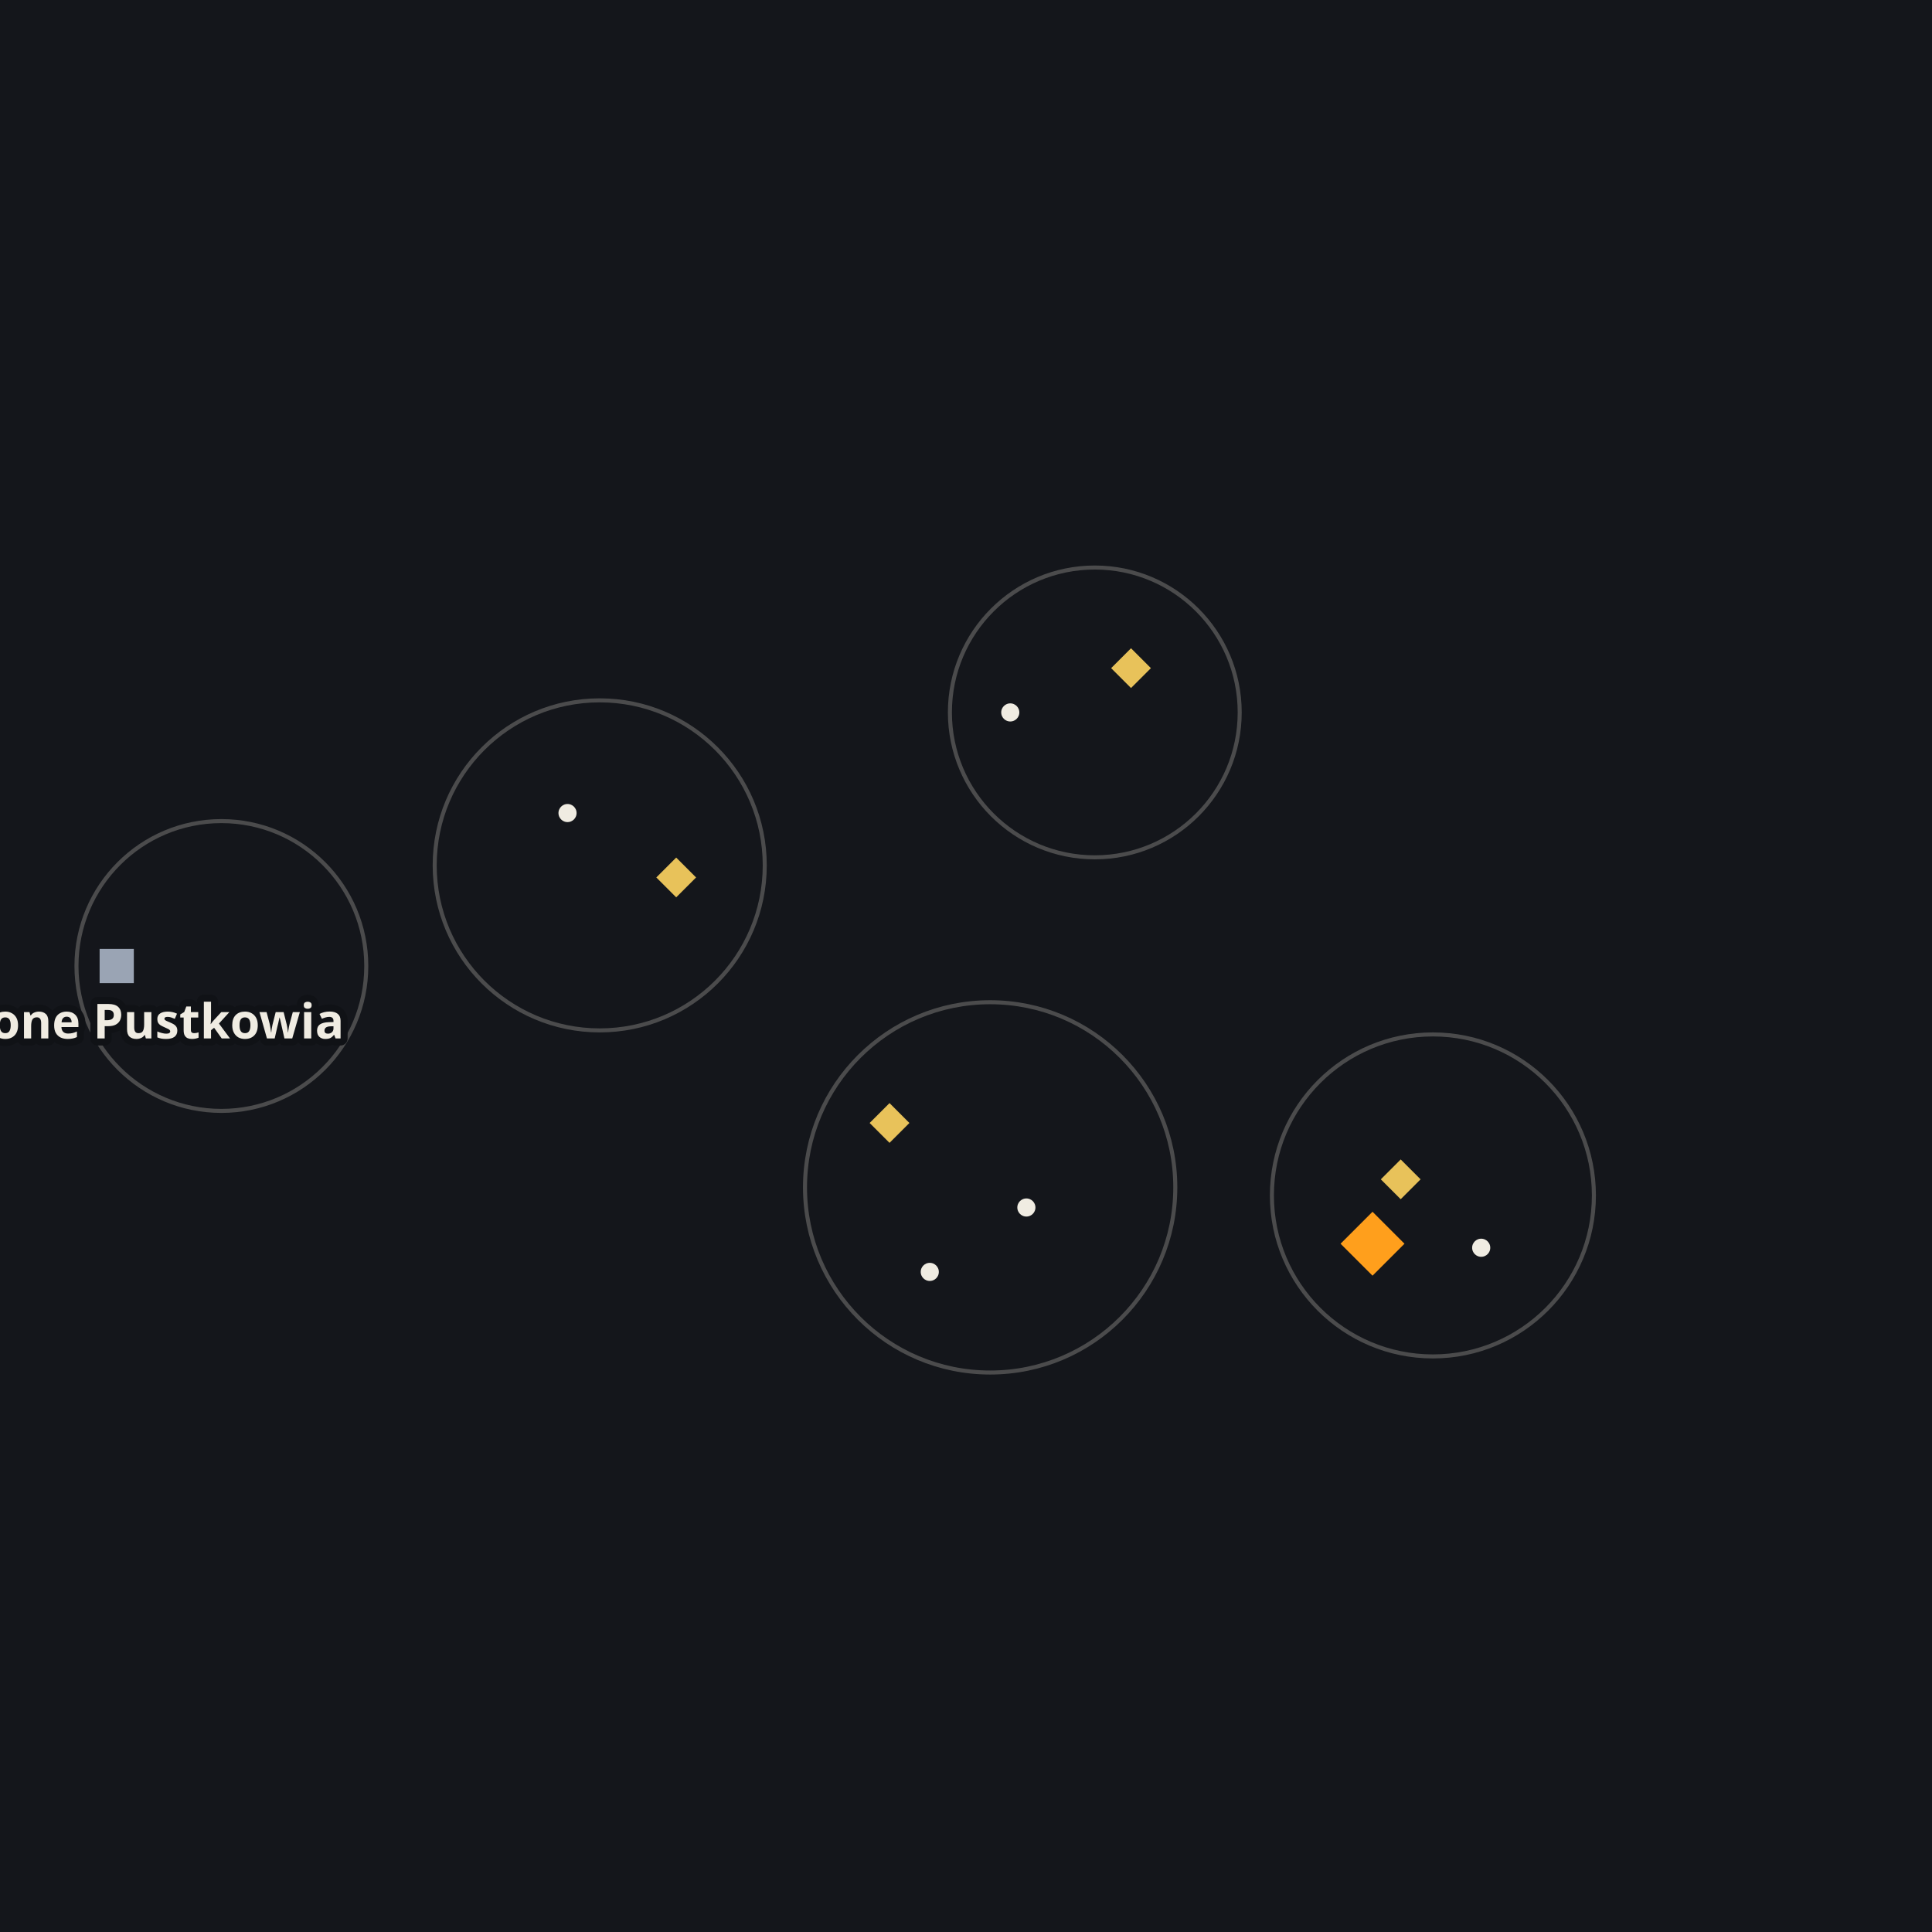
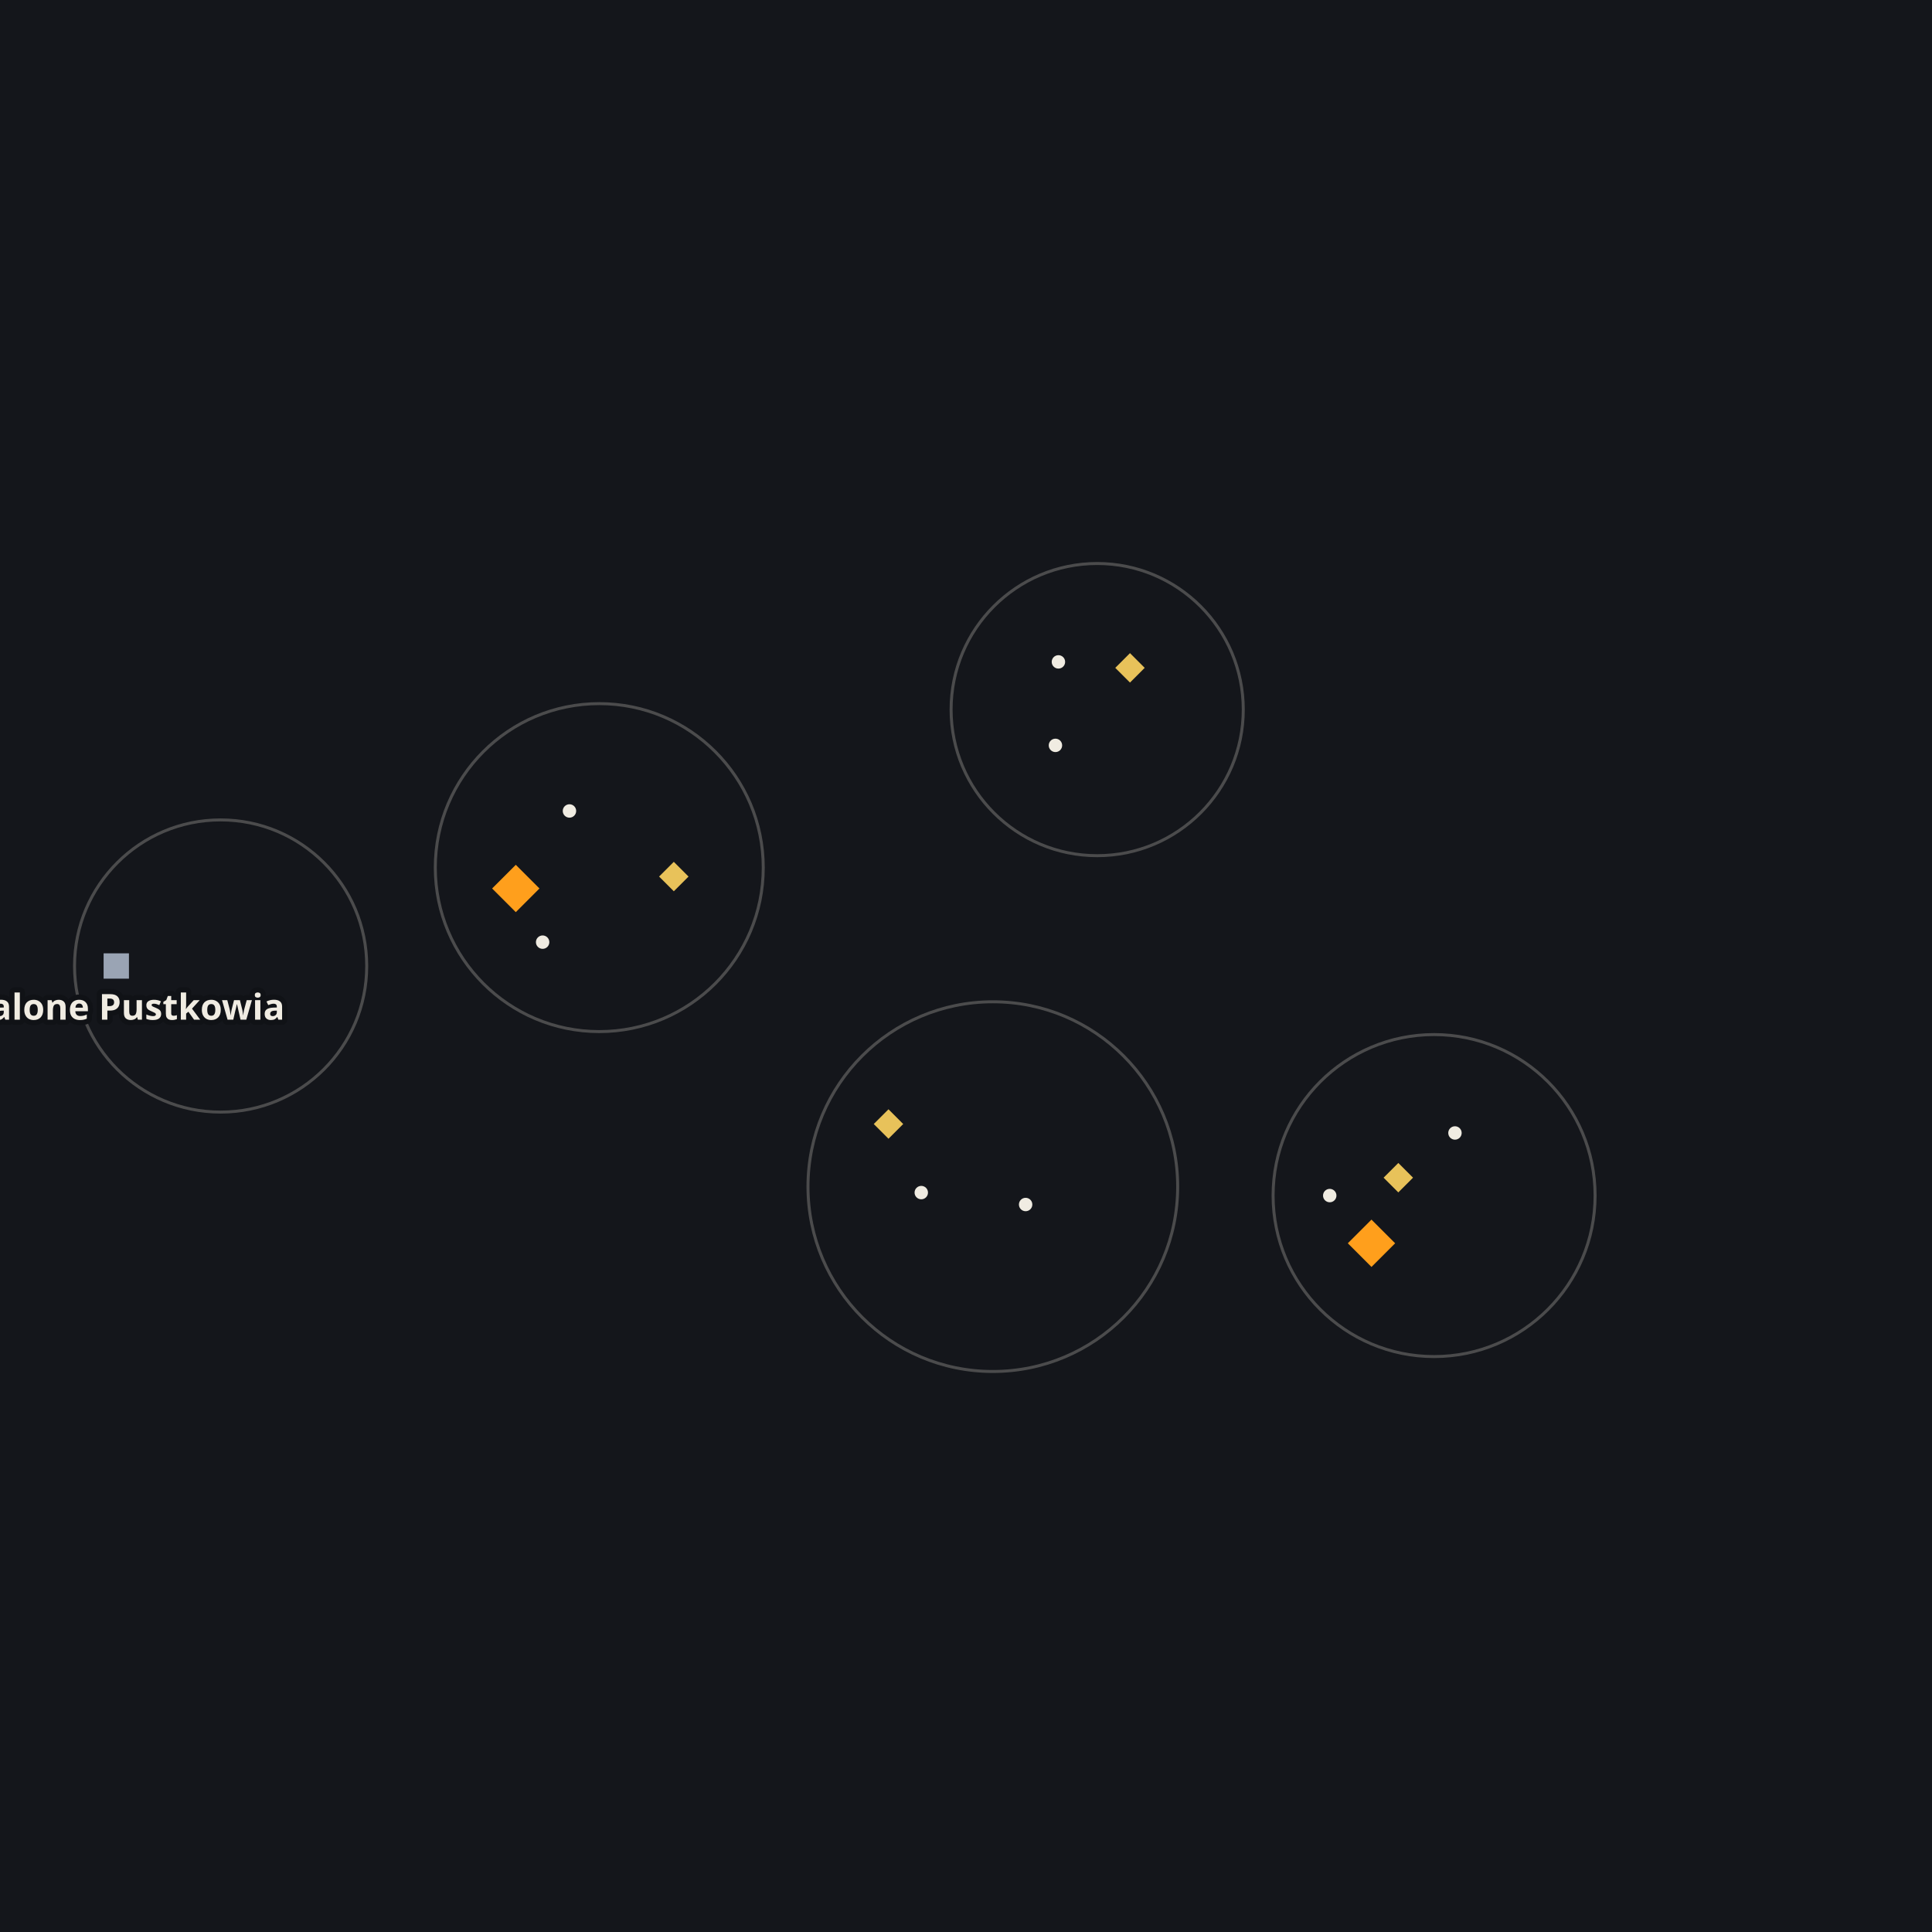
- <svg xmlns="http://www.w3.org/2000/svg" viewBox="-240 -240 480 480" data-map="ashen_mine" class="vw-mapsvg" role="img">
-   <style>svg{font-family:"Alegreya Sans",system-ui,sans-serif}.k{transform:scale(var(--k,0.8))}text[lang="en"]{display:none}.m-shade{fill:var(--vw-map-shade,#14161B);opacity:var(--vw-map-shade-o,.42)}.m-water{fill:var(--vw-map-water,#3A6FA8)}.m-stream{fill:none;stroke:var(--vw-map-water,#3A6FA8);stroke-linecap:round;stroke-linejoin:round}.m-road{fill:none;stroke:var(--vw-map-path,#9A8A68);stroke-linecap:round;stroke-linejoin:round;opacity:.85}.m-floor{fill:var(--vw-map-floor,#5A5650)}.m-corr{fill:none;stroke:var(--vw-map-floor,#5A5650);stroke-linecap:round}.m-area{fill:var(--vw-map-area,rgba(240,236,226,.07));stroke:var(--vw-map-area-line,rgba(240,236,226,.5));stroke-width:1.5px;vector-effect:non-scaling-stroke;stroke-dasharray:6 4}.m-room{fill:none;stroke:rgba(240,236,226,.25);stroke-width:1px;vector-effect:non-scaling-stroke}.m-gather{fill:none;stroke-width:1px;vector-effect:non-scaling-stroke;stroke-dasharray:3 5;opacity:.7}.m-vein{stroke:#E8C25A;fill:#E8C25A}.m-bush{stroke:#6FCF5A;fill:#6FCF5A}.m-fishing{stroke:#5AA8E8;fill:#5AA8E8}.m-gather-rect{fill-opacity:.06}.m-shape{stroke:#14161B;stroke-width:1.5px}.m-arrow{stroke:#F0ECE2;stroke-width:2px;stroke-linecap:round}.m-glyph{font-size:10px;text-anchor:middle;dominant-baseline:central;fill:#14161B;font-weight:800}.m-label,.m-alabel,.m-node-name,.m-node-lv{text-anchor:middle;paint-order:stroke;stroke:#101216;stroke-width:3.5px;stroke-linejoin:round;fill:#F0ECE2}.m-label{font-size:12px;font-weight:800}.m-alabel{font-size:14px;font-weight:800}.m-alv{font-size:12px;font-weight:700;fill:#E8C25A}.m-portal .m-shape{fill:#4A8BE8}.m-gate .m-shape{fill:#4A8BE8}.m-exit .m-shape{fill:#9AA4B4}.m-cave .m-shape{fill:#E0503F}.m-dungeon .m-shape{fill:#E0503F}.m-npc .m-shape{fill:#E8C25A}.m-boss .m-shape{fill:#E0503F}.m-group .m-shape{fill:#F0ECE2}.m-elite .m-shape{fill:#E8C25A}.m-elite2 .m-shape{fill:#FF9F1C}.m-link{stroke:rgba(232,194,90,.45);stroke-width:2px;vector-effect:non-scaling-stroke;stroke-dasharray:2 6;stroke-linecap:round}.m-node .m-plate{fill:#1B1D23;stroke:rgba(232,194,90,.55);stroke-width:1px;vector-effect:non-scaling-stroke}.m-node-name{font-family:'Grenze Gotisch',serif;font-size:22px;font-weight:700}.m-node-lv{font-size:12px;font-weight:800;fill:#C9C2B0}.m-wbg{fill:var(--vw-map-world,#15171C)}.m-cavenode .m-shape{fill:#E0503F}.m-citynode .m-shape{fill:#5FCF6B}</style>
+ <svg xmlns="http://www.w3.org/2000/svg" viewBox="-324 -324 648 648" data-map="ashen_mine" class="vw-mapsvg" role="img">
+   <style>svg{font-family:"Alegreya Sans",system-ui,sans-serif}.k{transform:scale(var(--k,1.1))}text[lang="en"]{display:none}.m-shade{fill:var(--vw-map-shade,#14161B);opacity:var(--vw-map-shade-o,.42)}.m-water{fill:var(--vw-map-water,#3A6FA8)}.m-stream{fill:none;stroke:var(--vw-map-water,#3A6FA8);stroke-linecap:round;stroke-linejoin:round}.m-road{fill:none;stroke:var(--vw-map-path,#9A8A68);stroke-linecap:round;stroke-linejoin:round;opacity:.85}.m-floor{fill:var(--vw-map-floor,#5A5650)}.m-corr{fill:none;stroke:var(--vw-map-floor,#5A5650);stroke-linecap:round}.m-area{fill:var(--vw-map-area,rgba(240,236,226,.07));stroke:var(--vw-map-area-line,rgba(240,236,226,.5));stroke-width:1.5px;vector-effect:non-scaling-stroke;stroke-dasharray:6 4}.m-room{fill:none;stroke:rgba(240,236,226,.25);stroke-width:1px;vector-effect:non-scaling-stroke}.m-gather{fill:none;stroke-width:1px;vector-effect:non-scaling-stroke;stroke-dasharray:3 5;opacity:.7}.m-vein{stroke:#E8C25A;fill:#E8C25A}.m-bush{stroke:#6FCF5A;fill:#6FCF5A}.m-fishing{stroke:#5AA8E8;fill:#5AA8E8}.m-gather-rect{fill-opacity:.06}.m-shape{stroke:#14161B;stroke-width:1.5px}.m-arrow{stroke:#F0ECE2;stroke-width:2px;stroke-linecap:round}.m-glyph{font-size:10px;text-anchor:middle;dominant-baseline:central;fill:#14161B;font-weight:800}.m-label,.m-alabel,.m-node-name,.m-node-lv{text-anchor:middle;paint-order:stroke;stroke:#101216;stroke-width:3.5px;stroke-linejoin:round;fill:#F0ECE2}.m-label{font-size:12px;font-weight:800}.m-alabel{font-size:14px;font-weight:800}.m-alv{font-size:12px;font-weight:700;fill:#E8C25A}.m-portal .m-shape{fill:#4A8BE8}.m-gate .m-shape{fill:#4A8BE8}.m-exit .m-shape{fill:#9AA4B4}.m-cave .m-shape{fill:#E0503F}.m-dungeon .m-shape{fill:#E0503F}.m-npc .m-shape{fill:#E8C25A}.m-boss .m-shape{fill:#E0503F}.m-group .m-shape{fill:#F0ECE2}.m-elite .m-shape{fill:#E8C25A}.m-elite2 .m-shape{fill:#FF9F1C}.m-link{stroke:rgba(232,194,90,.45);stroke-width:2px;vector-effect:non-scaling-stroke;stroke-dasharray:2 6;stroke-linecap:round}.m-node .m-plate{fill:#1B1D23;stroke:rgba(232,194,90,.55);stroke-width:1px;vector-effect:non-scaling-stroke}.m-node-name{font-family:'Grenze Gotisch',serif;font-size:22px;font-weight:700}.m-node-lv{font-size:12px;font-weight:800;fill:#C9C2B0}.m-wbg{fill:var(--vw-map-world,#15171C)}.m-cavenode .m-shape{fill:#E0503F}.m-citynode .m-shape{fill:#5FCF6B}</style>
  <g id="layer-bg">
-     <rect class="m-bg" x="-240" y="-240" width="480" height="480" style="fill:var(--vw-map-bg-cave,#1E1C1A)" />
+     <rect class="m-bg" x="-324" y="-324" width="648" height="648" style="fill:var(--vw-map-bg-cave,#1E1C1A)" />
  </g>
  <g id="layer-water">
-     <path class="m-water" style="fill:#E8541A" d="M26 -116a6 6 0 1 0 12 0a6 6 0 1 0 -12 0Z" />
+     <path class="m-water" style="fill:#E8541A" d="M35 -157a8 8 0 1 0 16 0a8 8 0 1 0 -16 0Z" />
  </g>
  <g id="layer-roads">
-     <path class="m-floor" d="M24 -136h8v8h-8zM16 -128h16v8h-16zM16 -120h32v16h-32zM0 -104h56v16h-56zM-8 -88h80v8h-80zM0 -80h72v8h-72zM-128 -72h24v8h-24zM-8 -72h80v8h-80zM-128 -64h56v8h-56zM0 -64h64v8h-64zM-136 -56h80v8h-80zM-8 -56h72v8h-72zM-136 -48h88v32h-88zM-8 -48h80v8h-80zM-208 -40h16v8h-16zM-176 -40h8v8h-8zM8 -40h48v8h-48zM-216 -32h64v8h-64zM16 -32h40v8h-40zM-216 -24h72v8h-72zM16 -24h16v24h-16zM-224 -16h168v8h-168zM-224 -8h176v8h-176zM-232 0h88v8h-88zM-128 0h88v8h-88zM0 0h24v8h-24zM-224 8h80v8h-80zM-128 8h72v8h-72zM-48 8h24v8h-24zM-8 8h40v8h-40zM96 8h16v8h-16zM136 8h8v8h-8zM-216 16h64v8h-64zM-96 16h32v8h-32zM-40 16h88v8h-88zM96 16h56v8h-56zM-208 24h48v8h-48zM-40 24h96v16h-96zM80 24h80v8h-80zM-200 32h24v8h-24zM80 32h88v8h-88zM-192 40h16v8h-16zM-40 40h104v8h-104zM72 40h104v8h-104zM-40 48h216v8h-216zM-40 56h208v8h-208zM-40 64h104v16h-104zM72 64h88v16h-88zM-32 80h88v8h-88zM88 80h64v8h-64zM-24 88h72v8h-72zM88 88h48v8h-48zM-16 96h40v16h-40zM32 96h8v8h-8zM96 96h24v8h-24zM-8 112h24v8h-24zM8 120h8v8h-8z" />
+     <path class="m-floor" d="M36 -180h8v16h-8zM20 -164h40v8h-40zM12 -156h56v8h-56zM20 -148h48v8h-48zM4 -140h40v8h-40zM52 -140h24v8h-24zM4 -132h72v8h-72zM-4 -124h88v8h-88zM-4 -116h96v8h-96zM-4 -108h104v16h-104zM-180 -100h16v8h-16zM-156 -100h8v8h-8zM-164 -92h40v8h-40zM-4 -92h96v24h-96zM-180 -84h88v8h-88zM-180 -76h104v8h-104zM-188 -68h120v8h-120zM-12 -68h104v8h-104zM-180 -60h112v8h-112zM-4 -60h96v8h-96zM-276 -52h16v8h-16zM-244 -52h16v8h-16zM-188 -52h120v8h-120zM12 -52h64v8h-64zM-292 -44h88v16h-88zM-188 -44h128v24h-128zM20 -44h56v8h-56zM20 -36h24v24h-24zM-292 -28h96v8h-96zM-300 -20h232v8h-232zM-300 -12h224v8h-224zM20 -12h16v16h-16zM-308 -4h120v8h-120zM-172 -4h112v8h-112zM-308 4h112v8h-112zM-172 4h128v8h-128zM4 4h32v8h-32zM132 4h8v8h-8zM-300 12h104v8h-104zM-172 12h96v8h-96zM-68 12h32v8h-32zM-12 12h56v8h-56zM124 12h24v8h-24zM180 12h16v8h-16zM-300 20h96v8h-96zM-132 20h48v8h-48zM-60 20h128v8h-128zM124 20h40v8h-40zM172 20h32v8h-32zM-284 28h72v8h-72zM-124 28h24v8h-24zM-44 28h112v8h-112zM124 28h80v8h-80zM-276 36h48v8h-48zM-52 36h120v8h-120zM108 36h104v8h-104zM-268 44h32v8h-32zM-60 44h136v8h-136zM100 44h112v8h-112zM220 44h8v8h-8zM-260 52h16v16h-16zM-60 52h144v8h-144zM100 52h136v8h-136zM-52 60h136v8h-136zM92 60h144v8h-144zM-52 68h280v8h-280zM-52 76h272v8h-272zM-60 84h152v16h-152zM100 84h128v8h-128zM108 92h104v8h-104zM-52 100h136v8h-136zM100 100h120v8h-120zM-44 108h128v8h-128zM116 108h88v8h-88zM-44 116h104v8h-104zM124 116h72v8h-72zM-28 124h88v8h-88zM124 124h56v8h-56zM-20 132h56v16h-56zM132 132h32v8h-32zM-4 148h48v8h-48zM-12 156h32v8h-32zM-4 164h8v8h-8zM12 164h8v8h-8z" />
  </g>
-   <rect class="m-shade" x="-240" y="-240" width="480" height="480" />
+   <rect class="m-shade" x="-324" y="-324" width="648" height="648" />
  <g id="layer-rooms">
-     <circle id="room-ashen_mine-1" class="m-room m-room-entrance" cx="-185" cy="0" r="36" />
-     <circle id="room-ashen_mine-2" class="m-room m-room-room" cx="-91" cy="-25" r="41" />
-     <circle id="room-ashen_mine-3" class="m-room m-room-room" cx="6" cy="55" r="46" />
-     <circle id="room-ashen_mine-4" class="m-room m-room-room" cx="116" cy="57" r="40" />
-     <circle id="room-ashen_mine-5" class="m-room m-room-room" cx="32" cy="-63" r="36" />
+     <circle id="room-ashen_mine-1" class="m-room m-room-entrance" cx="-250" cy="0" r="49" />
+     <circle id="room-ashen_mine-2" class="m-room m-room-room" cx="-123" cy="-33" r="55" />
+     <circle id="room-ashen_mine-3" class="m-room m-room-room" cx="9" cy="74" r="62" />
+     <circle id="room-ashen_mine-4" class="m-room m-room-room" cx="157" cy="77" r="54" />
+     <circle id="room-ashen_mine-5" class="m-room m-room-room" cx="44" cy="-86" r="49" />
  </g>
  <g id="layer-groups">
-     <g id="group-ashen_mine_elite2" data-id="ashen_mine_elite2" class="mk m-elite2 lod-1" transform="translate(101 69)" data-variant="elite2" data-area="ashen_mine">
+     <g id="group-ashen_mine_elite2" data-id="ashen_mine_elite2" class="mk m-elite2 lod-1" transform="translate(136 93)" data-variant="elite2" data-area="ashen_mine">
      <g class="k">
        <path class="m-shape" d="M0 -9L9 0L0 9L-9 0Z" />
      </g>
    </g>
-     <g id="group-ashen_mine_elite_1" data-id="ashen_mine_elite_1" class="mk m-elite lod-2" transform="translate(-72 -22)" data-variant="elite" data-area="ashen_mine">
+     <g id="group-ashen_mine_elite_1" data-id="ashen_mine_elite_1" class="mk m-elite lod-2" transform="translate(-98 -30)" data-variant="elite" data-area="ashen_mine">
      <g class="k">
        <path class="m-shape" d="M0 -6L6 0L0 6L-6 0Z" />
      </g>
    </g>
-     <g id="group-ashen_mine_elite_2" data-id="ashen_mine_elite_2" class="mk m-elite lod-2" transform="translate(-19 39)" data-variant="elite" data-area="ashen_mine">
+     <g id="group-ashen_mine_elite_2" data-id="ashen_mine_elite_2" class="mk m-elite lod-2" transform="translate(-26 53)" data-variant="elite" data-area="ashen_mine">
      <g class="k">
        <path class="m-shape" d="M0 -6L6 0L0 6L-6 0Z" />
      </g>
    </g>
-     <g id="group-ashen_mine_elite_3" data-id="ashen_mine_elite_3" class="mk m-elite lod-2" transform="translate(108 53)" data-variant="elite" data-area="ashen_mine">
+     <g id="group-ashen_mine_elite_3" data-id="ashen_mine_elite_3" class="mk m-elite lod-2" transform="translate(145 71)" data-variant="elite" data-area="ashen_mine">
      <g class="k">
        <path class="m-shape" d="M0 -6L6 0L0 6L-6 0Z" />
      </g>
    </g>
-     <g id="group-ashen_mine_elite_4" data-id="ashen_mine_elite_4" class="mk m-elite lod-2" transform="translate(41 -74)" data-variant="elite" data-area="ashen_mine">
+     <g id="group-ashen_mine_elite_4" data-id="ashen_mine_elite_4" class="mk m-elite lod-2" transform="translate(55 -100)" data-variant="elite" data-area="ashen_mine">
      <g class="k">
        <path class="m-shape" d="M0 -6L6 0L0 6L-6 0Z" />
      </g>
    </g>
-     <g id="group-ashen_mine_group_1" data-id="ashen_mine_group_1" class="mk m-group lod-3" transform="translate(-99 -38)" data-variant="normal" data-area="ashen_mine">
+     <g id="group-ashen_mine_group_1" data-id="ashen_mine_group_1" class="mk m-group lod-3" transform="translate(-133 -52)" data-variant="normal" data-area="ashen_mine">
      <g class="k">
        <path class="m-shape" d="M-3 0a3 3 0 1 0 6 0a3 3 0 1 0 -6 0Z" />
      </g>
    </g>
-     <g id="group-ashen_mine_group_2" data-id="ashen_mine_group_2" class="mk m-group lod-3" transform="translate(-9 76)" data-variant="normal" data-area="ashen_mine">
+     <g id="group-ashen_mine_group_2" data-id="ashen_mine_group_2" class="mk m-group lod-3" transform="translate(-142 -8)" data-variant="normal" data-area="ashen_mine">
      <g class="k">
        <path class="m-shape" d="M-3 0a3 3 0 1 0 6 0a3 3 0 1 0 -6 0Z" />
      </g>
    </g>
-     <g id="group-ashen_mine_group_3" data-id="ashen_mine_group_3" class="mk m-group lod-3" transform="translate(15 60)" data-variant="normal" data-area="ashen_mine">
+     <g id="group-ashen_mine_group_3" data-id="ashen_mine_group_3" class="mk m-group lod-3" transform="translate(20 80)" data-variant="normal" data-area="ashen_mine">
      <g class="k">
        <path class="m-shape" d="M-3 0a3 3 0 1 0 6 0a3 3 0 1 0 -6 0Z" />
      </g>
    </g>
-     <g id="group-ashen_mine_group_4" data-id="ashen_mine_group_4" class="mk m-group lod-3" transform="translate(128 70)" data-variant="normal" data-area="ashen_mine">
+     <g id="group-ashen_mine_group_4" data-id="ashen_mine_group_4" class="mk m-group lod-3" transform="translate(-15 76)" data-variant="normal" data-area="ashen_mine">
      <g class="k">
        <path class="m-shape" d="M-3 0a3 3 0 1 0 6 0a3 3 0 1 0 -6 0Z" />
      </g>
    </g>
-     <g id="group-ashen_mine_group_5" data-id="ashen_mine_group_5" class="mk m-group lod-3" transform="translate(11 -63)" data-variant="normal" data-area="ashen_mine">
+     <g id="group-ashen_mine_group_5" data-id="ashen_mine_group_5" class="mk m-group lod-3" transform="translate(122 77)" data-variant="normal" data-area="ashen_mine">
      <g class="k">
        <path class="m-shape" d="M-3 0a3 3 0 1 0 6 0a3 3 0 1 0 -6 0Z" />
      </g>
    </g>
+     <g id="group-ashen_mine_group_6" data-id="ashen_mine_group_6" class="mk m-group lod-3" transform="translate(164 56)" data-variant="normal" data-area="ashen_mine">
+       <g class="k">
+         <path class="m-shape" d="M-3 0a3 3 0 1 0 6 0a3 3 0 1 0 -6 0Z" />
+       </g>
+     </g>
+     <g id="group-ashen_mine_group_7" data-id="ashen_mine_group_7" class="mk m-group lod-3" transform="translate(31 -102)" data-variant="normal" data-area="ashen_mine">
+       <g class="k">
+         <path class="m-shape" d="M-3 0a3 3 0 1 0 6 0a3 3 0 1 0 -6 0Z" />
+       </g>
+     </g>
+     <g id="group-ashen_mine_group_8" data-id="ashen_mine_group_8" class="mk m-group lod-3" transform="translate(30 -74)" data-variant="normal" data-area="ashen_mine">
+       <g class="k">
+         <path class="m-shape" d="M-3 0a3 3 0 1 0 6 0a3 3 0 1 0 -6 0Z" />
+       </g>
+     </g>
+     <g id="group-ashen_mine_elite2b" data-id="ashen_mine_elite2b" class="mk m-elite2 lod-1" transform="translate(-151 -26)" data-variant="elite2" data-area="ashen_mine">
+       <g class="k">
+         <path class="m-shape" d="M0 -9L9 0L0 9L-9 0Z" />
+       </g>
+     </g>
  </g>
  <g id="layer-portals">
-     <g id="portal-ashen_mine_exit" data-id="ashen_mine_exit" class="mk m-exit" transform="translate(-211 0)" data-kind="exit" data-target="ashen">
+     <g id="portal-ashen_mine_exit" data-id="ashen_mine_exit" class="mk m-exit" transform="translate(-285 0)" data-kind="exit" data-target="ashen">
      <g class="k">
        <path class="m-shape" d="M-5 -5H5V5H-5Z" />
        <text lang="pl" class="m-label lod-2" x="0" y="18">Spalone Pustkowia</text>
        <text lang="en" class="m-label lod-2" x="0" y="18">Ashen Wastes</text>
      </g>
    </g>
  </g>
  <g id="layer-npcs" />
  <g id="layer-bosses" />
  <g id="layer-labels" />
</svg>
